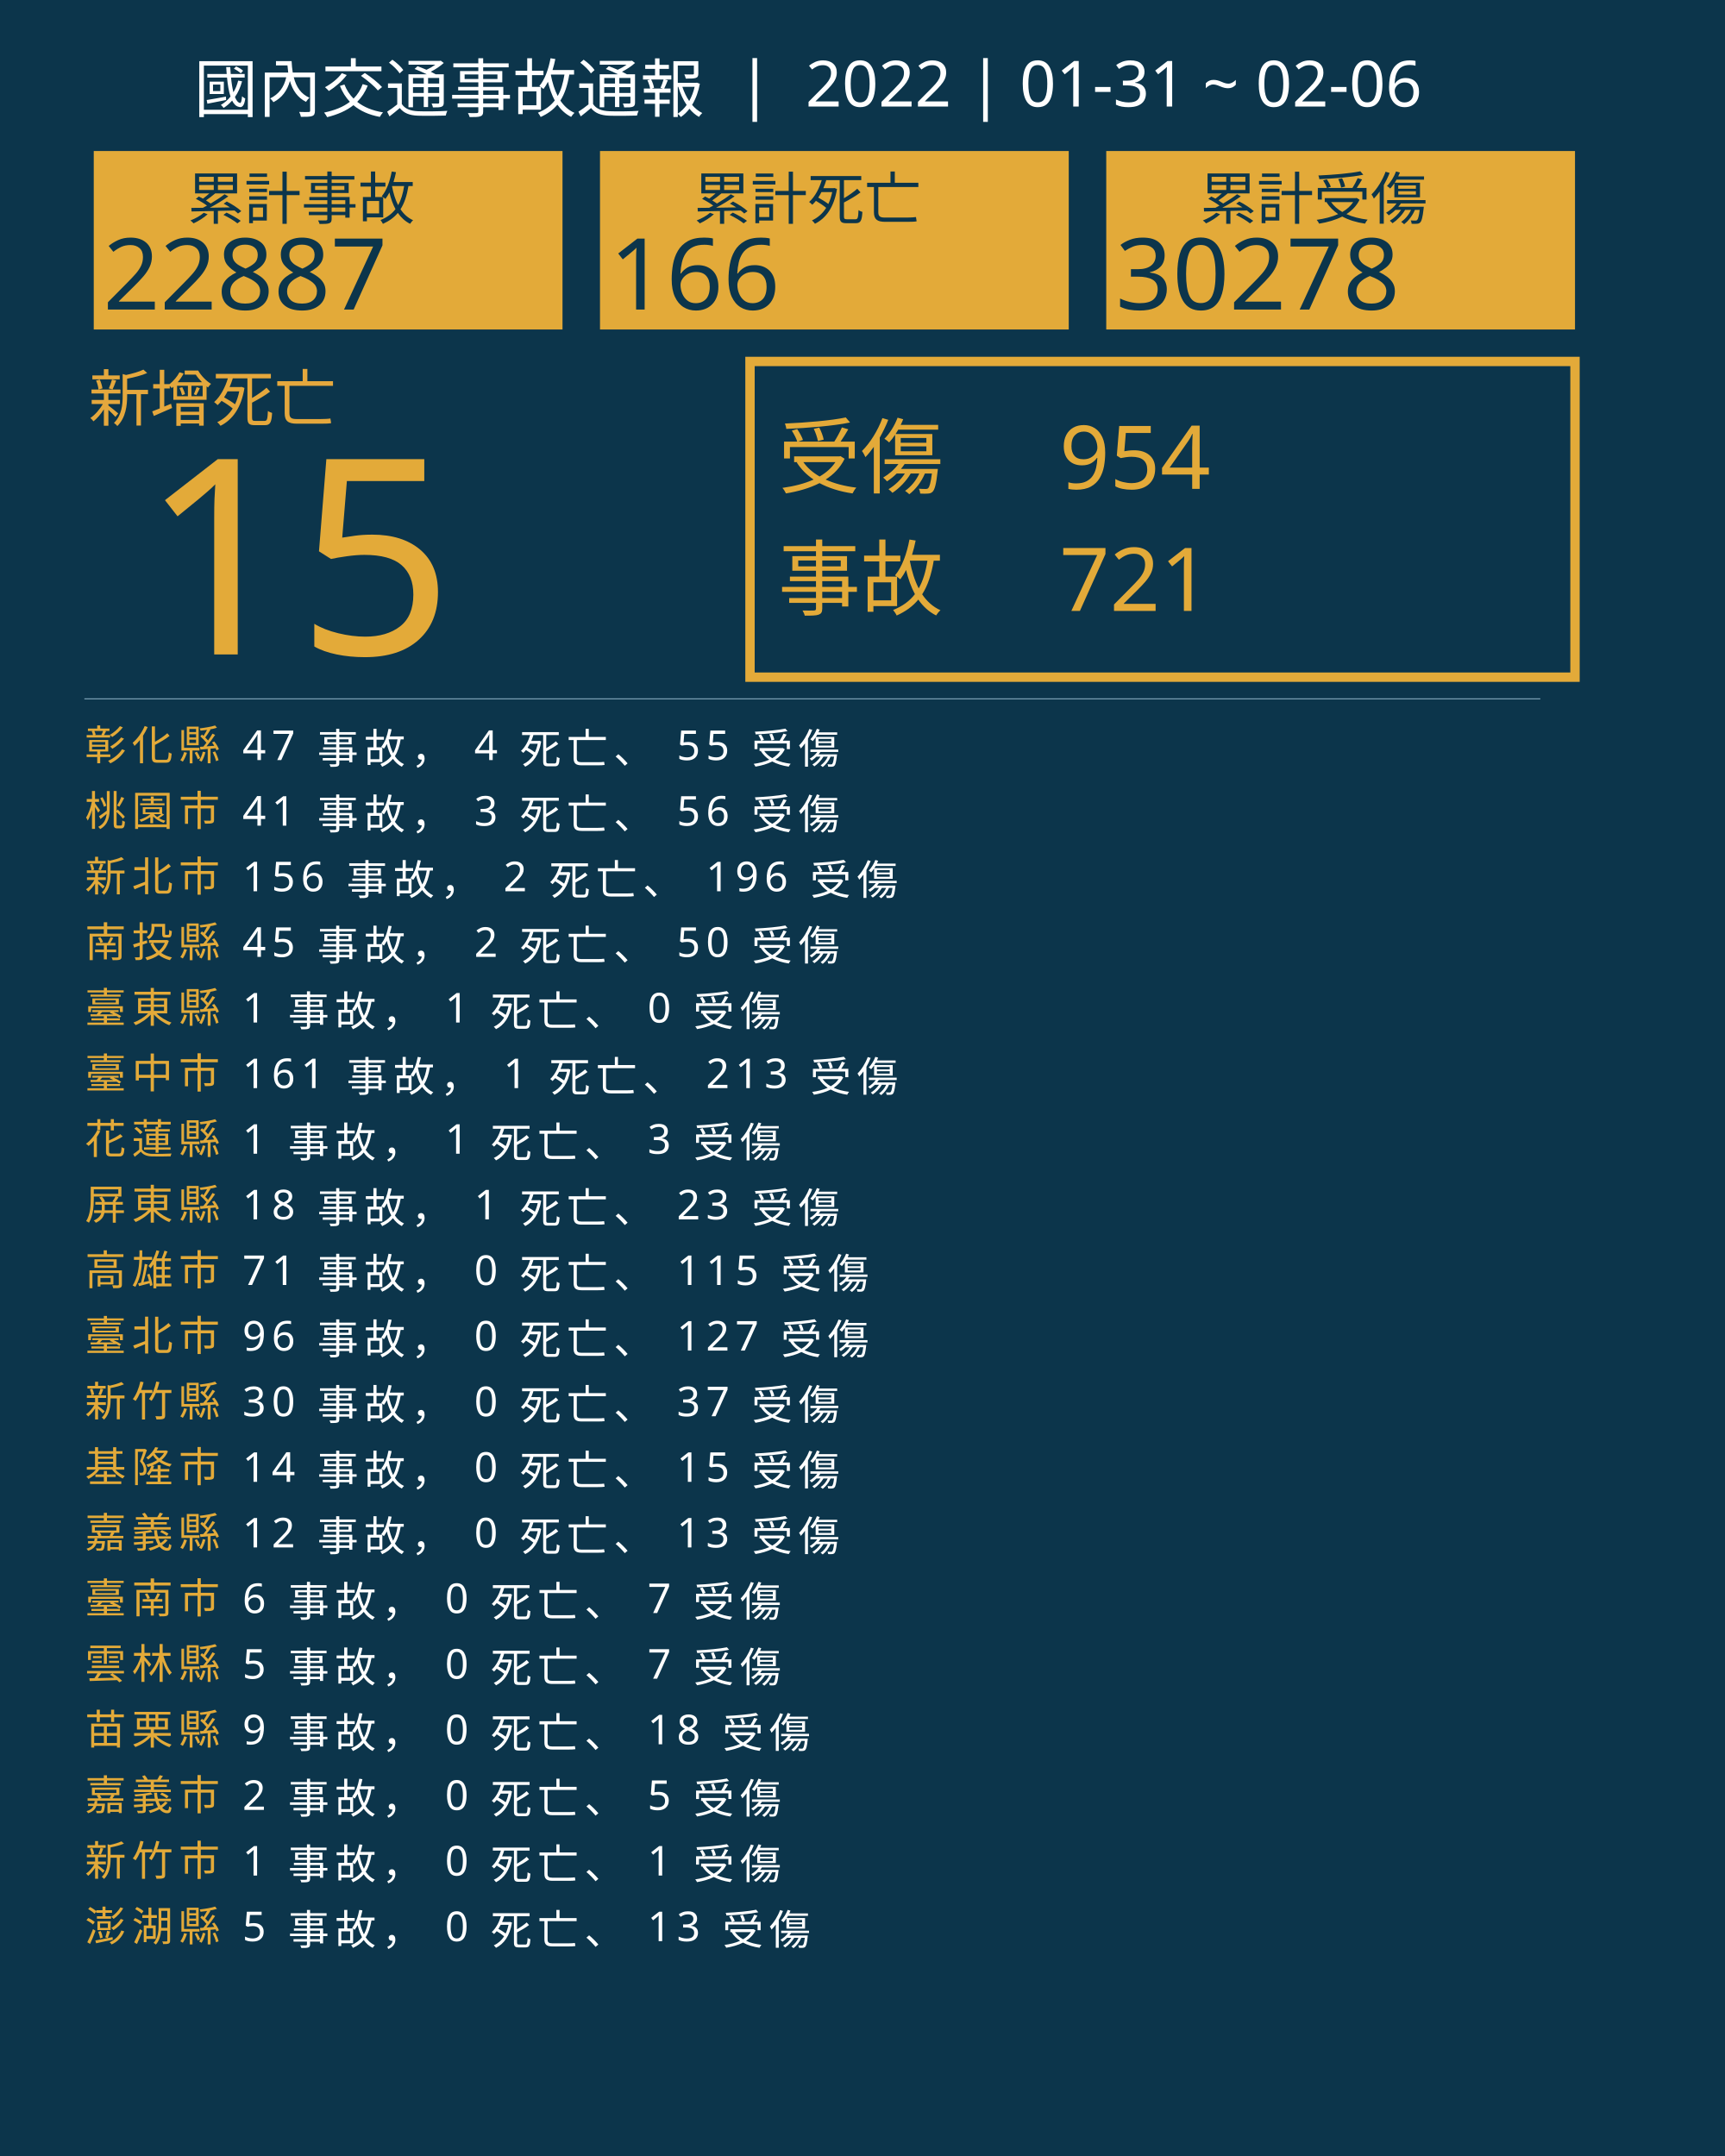
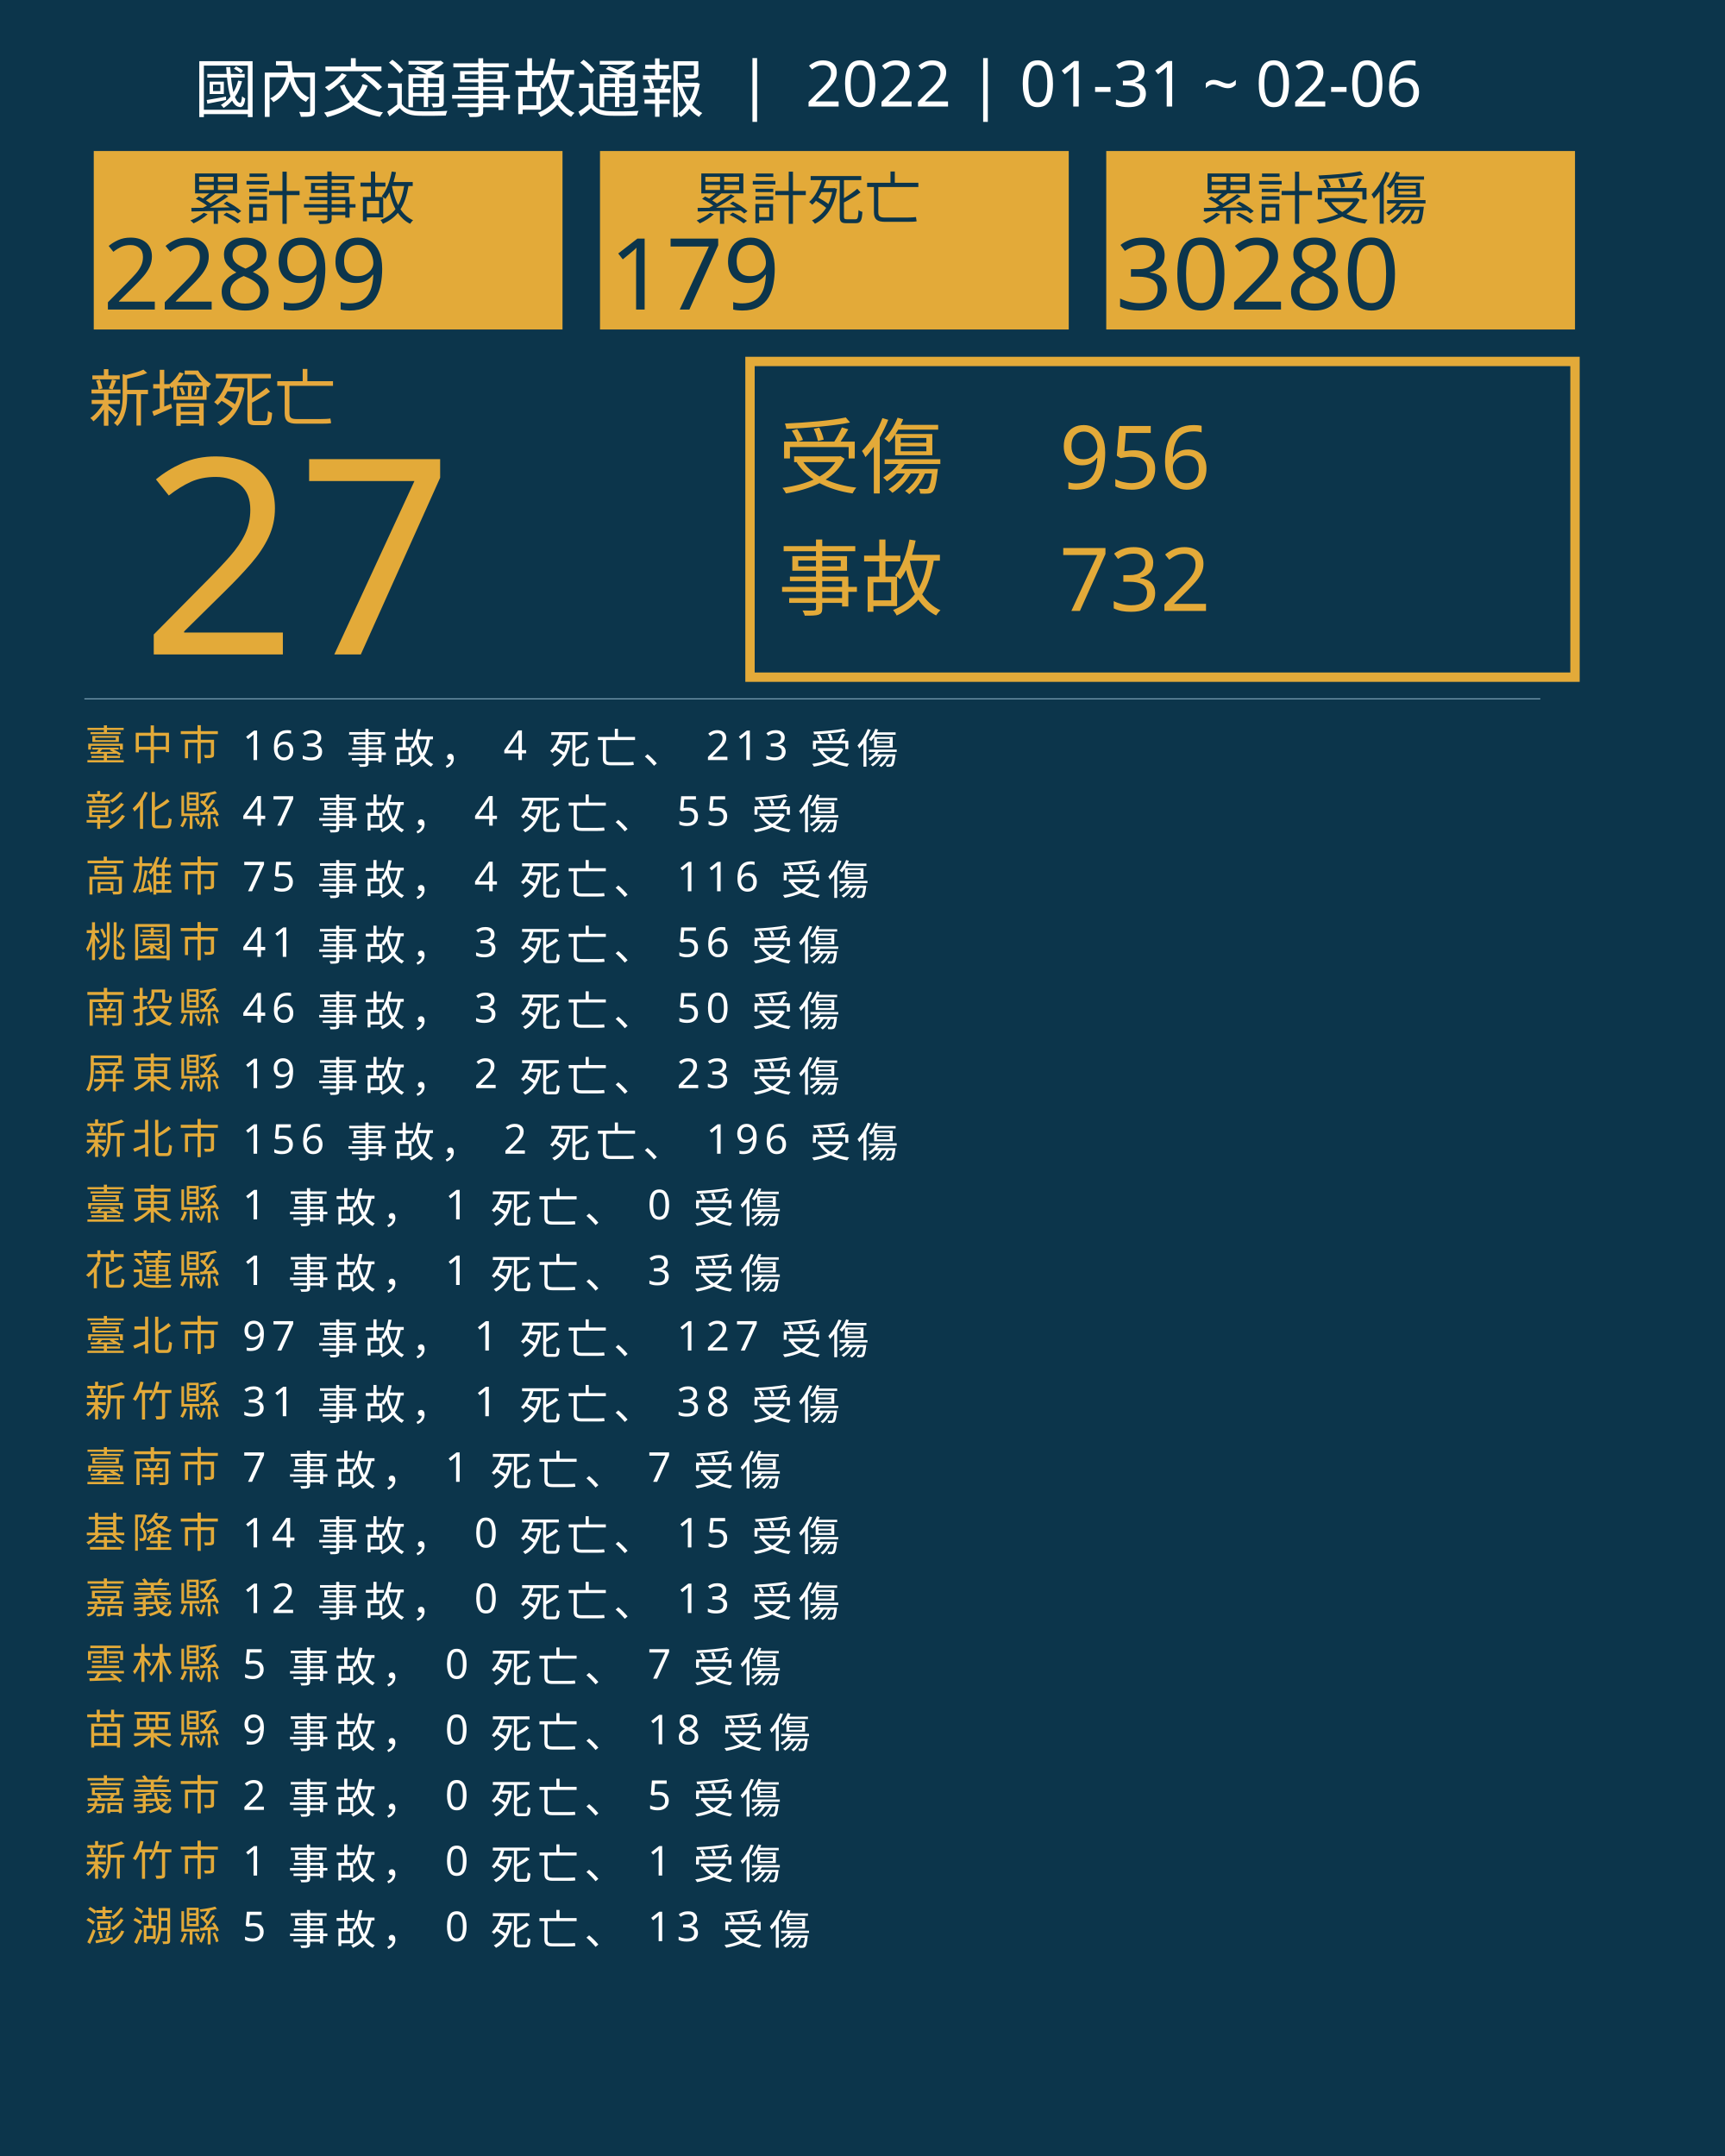
<svg xmlns="http://www.w3.org/2000/svg" version="1.1" id="圖層_1" x="0px" y="0px" viewBox="0 0 1840 2300" style="enable-background:new 0 0 1840 2300;" xml:space="preserve">
  <style type="text/css">
	.st0{fill:#0C354B;}
	.st1{fill:#E5A83D;}
	.st2{font-family:'NotoSansCJKtc-Bold-B5pc-H';}
	.st3{font-size:66px;}
	.st4{fill:#E3AA39;}
	.st5{font-family:'Arial-BoldMT';}
	.st6{font-size:291.776px;}
	.st7{fill:none;stroke:#E3AA39;stroke-miterlimit:10;stroke-width:10;}
	.st8{font-family:'NotoSansCJKtc-Light-B5pc-H';}
	.st9{font-size:88px;}
	.st10{font-family:'NotoSansCJKtc-Medium-B5pc-H';}
	.st11{font-size:94px;}
	.st12{fill:none;stroke:#8AAFC1;stroke-miterlimit:10;}
	.st13{font-size:60.649px;}
	.st14{font-size:106px;}
	.st15{fill:none;}
	.st16{font-size:44px;}
	.st17{letter-spacing:6;}
	.st18{fill:#FFFFFF;}
	.st19{letter-spacing:1;}
	.st20{font-size:68px;}
</style>
  <rect class="st0" width="1840" height="2300" />
  <text transform="matrix(1 0 0 1 94.5001 449.017)" class="st1 st2 st3">新增死亡</text>
  <g>
-     <text transform="matrix(1 0 0 1 150 698.1412)" class="st4 st5 st6">15</text>
+     <text transform="matrix(1 0 0 1 150 698.1412)" class="st4 st5 st6">27</text>
  </g>
  <g>
    <rect x="800" y="385.6" class="st7" width="880" height="336.8" />
    <g>
      <text transform="matrix(1 0 0 1 830 519.593)" class="st4 st8 st9">受傷</text>
-       <text transform="matrix(1 0 0 1 1130 521.5084)" class="st4 st10 st11">954</text>
-       <text transform="matrix(1 0 0 1 1130 651.7274)" class="st4 st10 st11">721</text>
+       <text transform="matrix(1 0 0 1 1130 521.5084)" class="st4 st10 st11">956</text>
+       <text transform="matrix(1 0 0 1 1130 651.7274)" class="st4 st10 st11">732</text>
      <text transform="matrix(1 0 0 1 830 649.4965)" class="st4 st8 st9">事故</text>
    </g>
  </g>
  <line class="st12" x1="90" y1="745.5" x2="1643" y2="745.5" />
  <g>
    <g>
      <rect x="100" y="161.1" class="st4" width="500" height="190.4" />
      <g>
        <text transform="matrix(1 0 0 1 200 233.9079)" class="st0 st10 st13">累計事故</text>
        <g>
-           <text transform="matrix(1 0 0 1 110 330.2121)" class="st0 st5 st14">22887</text>
+           <text transform="matrix(1 0 0 1 110 330.2121)" class="st0 st5 st14">22899</text>
        </g>
      </g>
    </g>
    <g>
      <rect x="640" y="161.1" class="st4" width="500" height="190.4" />
      <g>
        <text transform="matrix(1 0 0 1 740 233.908)" class="st0 st10 st13">累計死亡</text>
        <g>
-           <text transform="matrix(1 0 0 1 650 330.2122)" class="st0 st5 st14">166</text>
+           <text transform="matrix(1 0 0 1 650 330.2122)" class="st0 st5 st14">179</text>
        </g>
      </g>
    </g>
    <g>
      <rect x="1180" y="161.1" class="st4" width="500" height="190.4" />
      <g>
        <text transform="matrix(1 0 0 1 1280 233.908)" class="st0 st10 st13">累計受傷</text>
        <g>
-           <text transform="matrix(1 0 0 1 1190 330.2122)" class="st0 st5 st14">30278</text>
+           <text transform="matrix(1 0 0 1 1190 330.2122)" class="st0 st5 st14">30280</text>
        </g>
      </g>
    </g>
  </g>
  <rect x="90.6" y="772.1" class="st15" width="1141.8" height="314.8" />
  <text transform="matrix(1 0 0 1 90.5591 810.7965)">
-     <tspan x="0" y="0" class="st4 st10 st16 st17">彰化縣</tspan>
-     <tspan x="150.6" y="0" class="st18 st10 st16 st17"> 47 事故， 4 死亡、 55 受傷</tspan>
-     <tspan x="0" y="70" class="st4 st10 st16 st17">桃園市</tspan>
-     <tspan x="150.6" y="70" class="st18 st10 st16 st17"> 41 事故， 3 死亡、 56 受傷</tspan>
-     <tspan x="0" y="140" class="st4 st10 st16 st17">新北市</tspan>
-     <tspan x="150.6" y="140" class="st18 st10 st16 st17"> 156 事故， 2 死亡、 196 受傷</tspan>
-     <tspan x="0" y="210" class="st4 st10 st16 st17">南投縣</tspan>
-     <tspan x="150.6" y="210" class="st18 st10 st16 st17"> 45 事故， 2 死亡、 50 受傷</tspan>
-     <tspan x="0" y="280" class="st4 st10 st16 st17">臺東縣</tspan>
-     <tspan x="150.6" y="280" class="st18 st10 st16 st17"> 1 事故， 1 死亡、 0 受傷</tspan>
-     <tspan x="0" y="350" class="st4 st10 st16 st17">臺中市</tspan>
-     <tspan x="150.6" y="350" class="st18 st10 st16 st17"> 161 事故， 1 死亡、 213 受傷</tspan>
-     <tspan x="0" y="420" class="st4 st10 st16 st17">花蓮縣</tspan>
-     <tspan x="150.6" y="420" class="st18 st10 st16 st17"> 1 事故， 1 死亡、 3 受傷</tspan>
-     <tspan x="0" y="490" class="st4 st10 st16 st17">屏東縣</tspan>
-     <tspan x="150.6" y="490" class="st18 st10 st16 st17"> 18 事故， 1 死亡、 23 受傷</tspan>
-     <tspan x="0" y="560" class="st4 st10 st16 st17">高雄市</tspan>
-     <tspan x="150.6" y="560" class="st18 st10 st16 st17"> 71 事故， 0 死亡、 115 受傷</tspan>
+     <tspan x="0" y="0" class="st4 st10 st16 st17">臺中市</tspan>
+     <tspan x="150.6" y="0" class="st18 st10 st16 st17"> 163 事故， 4 死亡、 213 受傷</tspan>
+     <tspan x="0" y="70" class="st4 st10 st16 st17">彰化縣</tspan>
+     <tspan x="150.6" y="70" class="st18 st10 st16 st17"> 47 事故， 4 死亡、 55 受傷</tspan>
+     <tspan x="0" y="140" class="st4 st10 st16 st17">高雄市</tspan>
+     <tspan x="150.6" y="140" class="st18 st10 st16 st17"> 75 事故， 4 死亡、 116 受傷</tspan>
+     <tspan x="0" y="210" class="st4 st10 st16 st17">桃園市</tspan>
+     <tspan x="150.6" y="210" class="st18 st10 st16 st17"> 41 事故， 3 死亡、 56 受傷</tspan>
+     <tspan x="0" y="280" class="st4 st10 st16 st17">南投縣</tspan>
+     <tspan x="150.6" y="280" class="st18 st10 st16 st17"> 46 事故， 3 死亡、 50 受傷</tspan>
+     <tspan x="0" y="350" class="st4 st10 st16 st17">屏東縣</tspan>
+     <tspan x="150.6" y="350" class="st18 st10 st16 st17"> 19 事故， 2 死亡、 23 受傷</tspan>
+     <tspan x="0" y="420" class="st4 st10 st16 st17">新北市</tspan>
+     <tspan x="150.6" y="420" class="st18 st10 st16 st17"> 156 事故， 2 死亡、 196 受傷</tspan>
+     <tspan x="0" y="490" class="st4 st10 st16 st17">臺東縣</tspan>
+     <tspan x="150.6" y="490" class="st18 st10 st16 st17"> 1 事故， 1 死亡、 0 受傷</tspan>
+     <tspan x="0" y="560" class="st4 st10 st16 st17">花蓮縣</tspan>
+     <tspan x="150.6" y="560" class="st18 st10 st16 st17"> 1 事故， 1 死亡、 3 受傷</tspan>
    <tspan x="0" y="630" class="st4 st10 st16 st17">臺北市</tspan>
-     <tspan x="150.6" y="630" class="st18 st10 st16 st17"> 96 事故， 0 死亡、 127 受傷</tspan>
+     <tspan x="150.6" y="630" class="st18 st10 st16 st17"> 97 事故， 1 死亡、 127 受傷</tspan>
    <tspan x="0" y="700" class="st4 st10 st16 st17">新竹縣</tspan>
-     <tspan x="150.6" y="700" class="st18 st10 st16 st17"> 30 事故， 0 死亡、 37 受傷</tspan>
-     <tspan x="0" y="770" class="st4 st10 st16 st17">基隆市</tspan>
-     <tspan x="150.6" y="770" class="st18 st10 st16 st17"> 14 事故， 0 死亡、 15 受傷</tspan>
-     <tspan x="0" y="840" class="st4 st10 st16 st17">嘉義縣</tspan>
-     <tspan x="150.6" y="840" class="st18 st10 st16 st17"> 12 事故， 0 死亡、 13 受傷</tspan>
-     <tspan x="0" y="910" class="st4 st10 st16 st17">臺南市</tspan>
-     <tspan x="150.6" y="910" class="st18 st10 st16 st17"> 6 事故， 0 死亡、 7 受傷</tspan>
+     <tspan x="150.6" y="700" class="st18 st10 st16 st17"> 31 事故， 1 死亡、 38 受傷</tspan>
+     <tspan x="0" y="770" class="st4 st10 st16 st17">臺南市</tspan>
+     <tspan x="150.6" y="770" class="st18 st10 st16 st17"> 7 事故， 1 死亡、 7 受傷</tspan>
+     <tspan x="0" y="840" class="st4 st10 st16 st17">基隆市</tspan>
+     <tspan x="150.6" y="840" class="st18 st10 st16 st17"> 14 事故， 0 死亡、 15 受傷</tspan>
+     <tspan x="0" y="910" class="st4 st10 st16 st17">嘉義縣</tspan>
+     <tspan x="150.6" y="910" class="st18 st10 st16 st17"> 12 事故， 0 死亡、 13 受傷</tspan>
    <tspan x="0" y="980" class="st4 st10 st16 st17">雲林縣</tspan>
    <tspan x="150.6" y="980" class="st18 st10 st16 st17"> 5 事故， 0 死亡、 7 受傷</tspan>
    <tspan x="0" y="1050" class="st4 st10 st16 st17">苗栗縣</tspan>
    <tspan x="150.6" y="1050" class="st18 st10 st16 st17"> 9 事故， 0 死亡、 18 受傷</tspan>
    <tspan x="0" y="1120" class="st4 st10 st16 st17">嘉義市</tspan>
    <tspan x="150.6" y="1120" class="st18 st10 st16 st17"> 2 事故， 0 死亡、 5 受傷</tspan>
    <tspan x="0" y="1190" class="st4 st10 st16 st17">新竹市</tspan>
    <tspan x="150.6" y="1190" class="st18 st10 st16 st17"> 1 事故， 0 死亡、 1 受傷</tspan>
    <tspan x="0" y="1260" class="st4 st10 st16 st17">澎湖縣</tspan>
    <tspan x="150.6" y="1260" class="st18 st10 st16 st17"> 5 事故， 0 死亡、 13 受傷</tspan>
  </text>
  <text transform="matrix(1 0 0 1 207 119.2712)" class="st18 st8 st20">國內交通事故通報  |  2022 | 01-31 ~ 02-06</text>
</svg>
